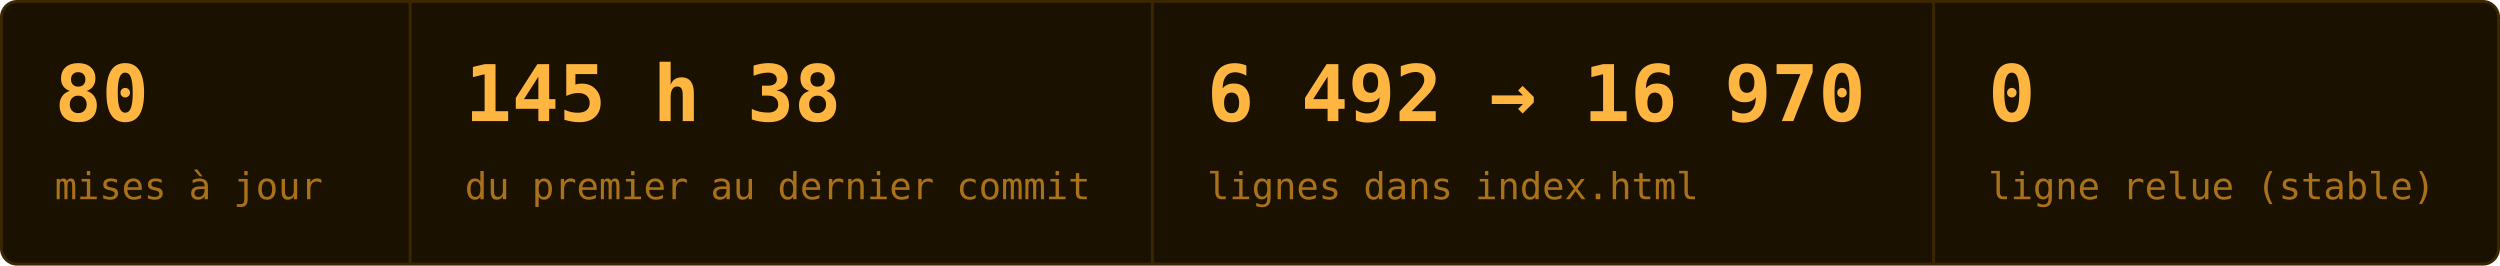
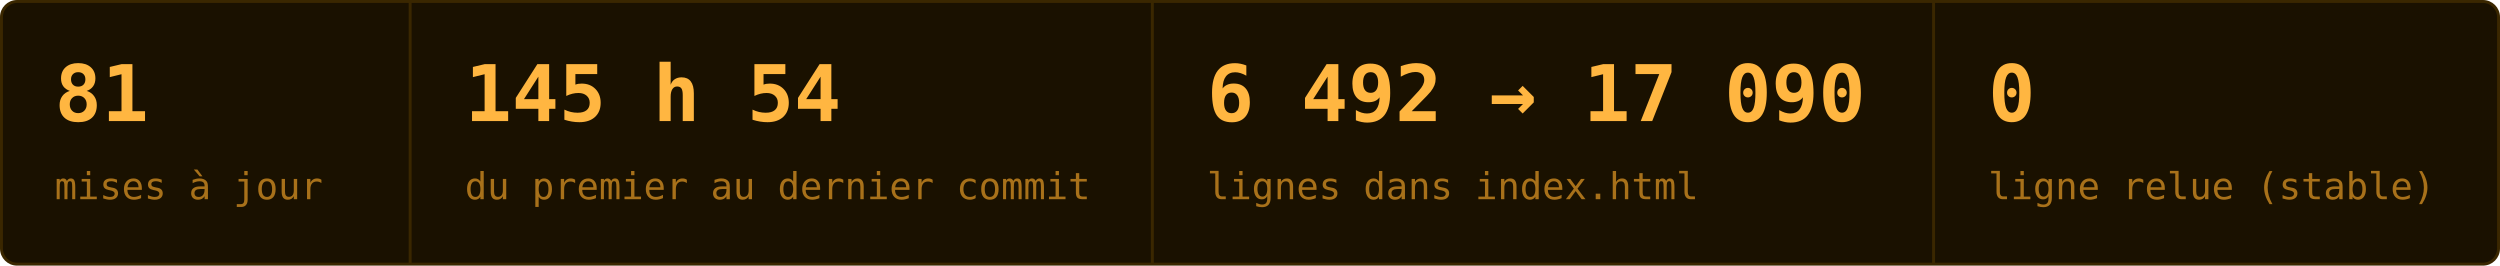
- <svg xmlns="http://www.w3.org/2000/svg" width="1280" height="136" viewBox="0 0 1280 136" role="img" aria-label="En chiffres : 80 mises à jour, 145 h 38 du premier au dernier commit, 6 492 → 16 970 lignes dans index.html, 0 ligne relue (stable)">
+ <svg xmlns="http://www.w3.org/2000/svg" width="1280" height="136" viewBox="0 0 1280 136" role="img" aria-label="En chiffres : 81 mises à jour, 145 h 54 du premier au dernier commit, 6 492 → 17 090 lignes dans index.html, 0 ligne relue (stable)">
  <rect x=".75" y=".75" width="1278.5" height="134.5" rx="8" fill="#1a1100" stroke="#3a2700" stroke-width="1.5" />
-   <text x="28.0" y="62" font-family="'JetBrains Mono', 'Cascadia Mono', Consolas, Menlo, 'DejaVu Sans Mono', monospace" font-size="40" font-weight="700" fill="#ffb641">80</text>
+   <text x="28.0" y="62" font-family="'JetBrains Mono', 'Cascadia Mono', Consolas, Menlo, 'DejaVu Sans Mono', monospace" font-size="40" font-weight="700" fill="#ffb641">81</text>
  <text x="28.0" y="102" font-family="'JetBrains Mono', 'Cascadia Mono', Consolas, Menlo, 'DejaVu Sans Mono', monospace" font-size="19" fill="#a8711a">mises à jour</text>
  <line x1="210.0" y1="1" x2="210.0" y2="135" stroke="#3a2700" stroke-width="1.5" />
-   <text x="238.0" y="62" font-family="'JetBrains Mono', 'Cascadia Mono', Consolas, Menlo, 'DejaVu Sans Mono', monospace" font-size="40" font-weight="700" fill="#ffb641">145 h 38</text>
+   <text x="238.0" y="62" font-family="'JetBrains Mono', 'Cascadia Mono', Consolas, Menlo, 'DejaVu Sans Mono', monospace" font-size="40" font-weight="700" fill="#ffb641">145 h 54</text>
  <text x="238.0" y="102" font-family="'JetBrains Mono', 'Cascadia Mono', Consolas, Menlo, 'DejaVu Sans Mono', monospace" font-size="19" fill="#a8711a">du premier au dernier commit</text>
  <line x1="590.0" y1="1" x2="590.0" y2="135" stroke="#3a2700" stroke-width="1.5" />
-   <text x="618.0" y="62" font-family="'JetBrains Mono', 'Cascadia Mono', Consolas, Menlo, 'DejaVu Sans Mono', monospace" font-size="40" font-weight="700" fill="#ffb641">6 492 → 16 970</text>
+   <text x="618.0" y="62" font-family="'JetBrains Mono', 'Cascadia Mono', Consolas, Menlo, 'DejaVu Sans Mono', monospace" font-size="40" font-weight="700" fill="#ffb641">6 492 → 17 090</text>
  <text x="618.0" y="102" font-family="'JetBrains Mono', 'Cascadia Mono', Consolas, Menlo, 'DejaVu Sans Mono', monospace" font-size="19" fill="#a8711a">lignes dans index.html</text>
  <line x1="990.0" y1="1" x2="990.0" y2="135" stroke="#3a2700" stroke-width="1.5" />
  <text x="1018.0" y="62" font-family="'JetBrains Mono', 'Cascadia Mono', Consolas, Menlo, 'DejaVu Sans Mono', monospace" font-size="40" font-weight="700" fill="#ffb641">0</text>
  <text x="1018.0" y="102" font-family="'JetBrains Mono', 'Cascadia Mono', Consolas, Menlo, 'DejaVu Sans Mono', monospace" font-size="19" fill="#a8711a">ligne relue (stable)</text>
</svg>
